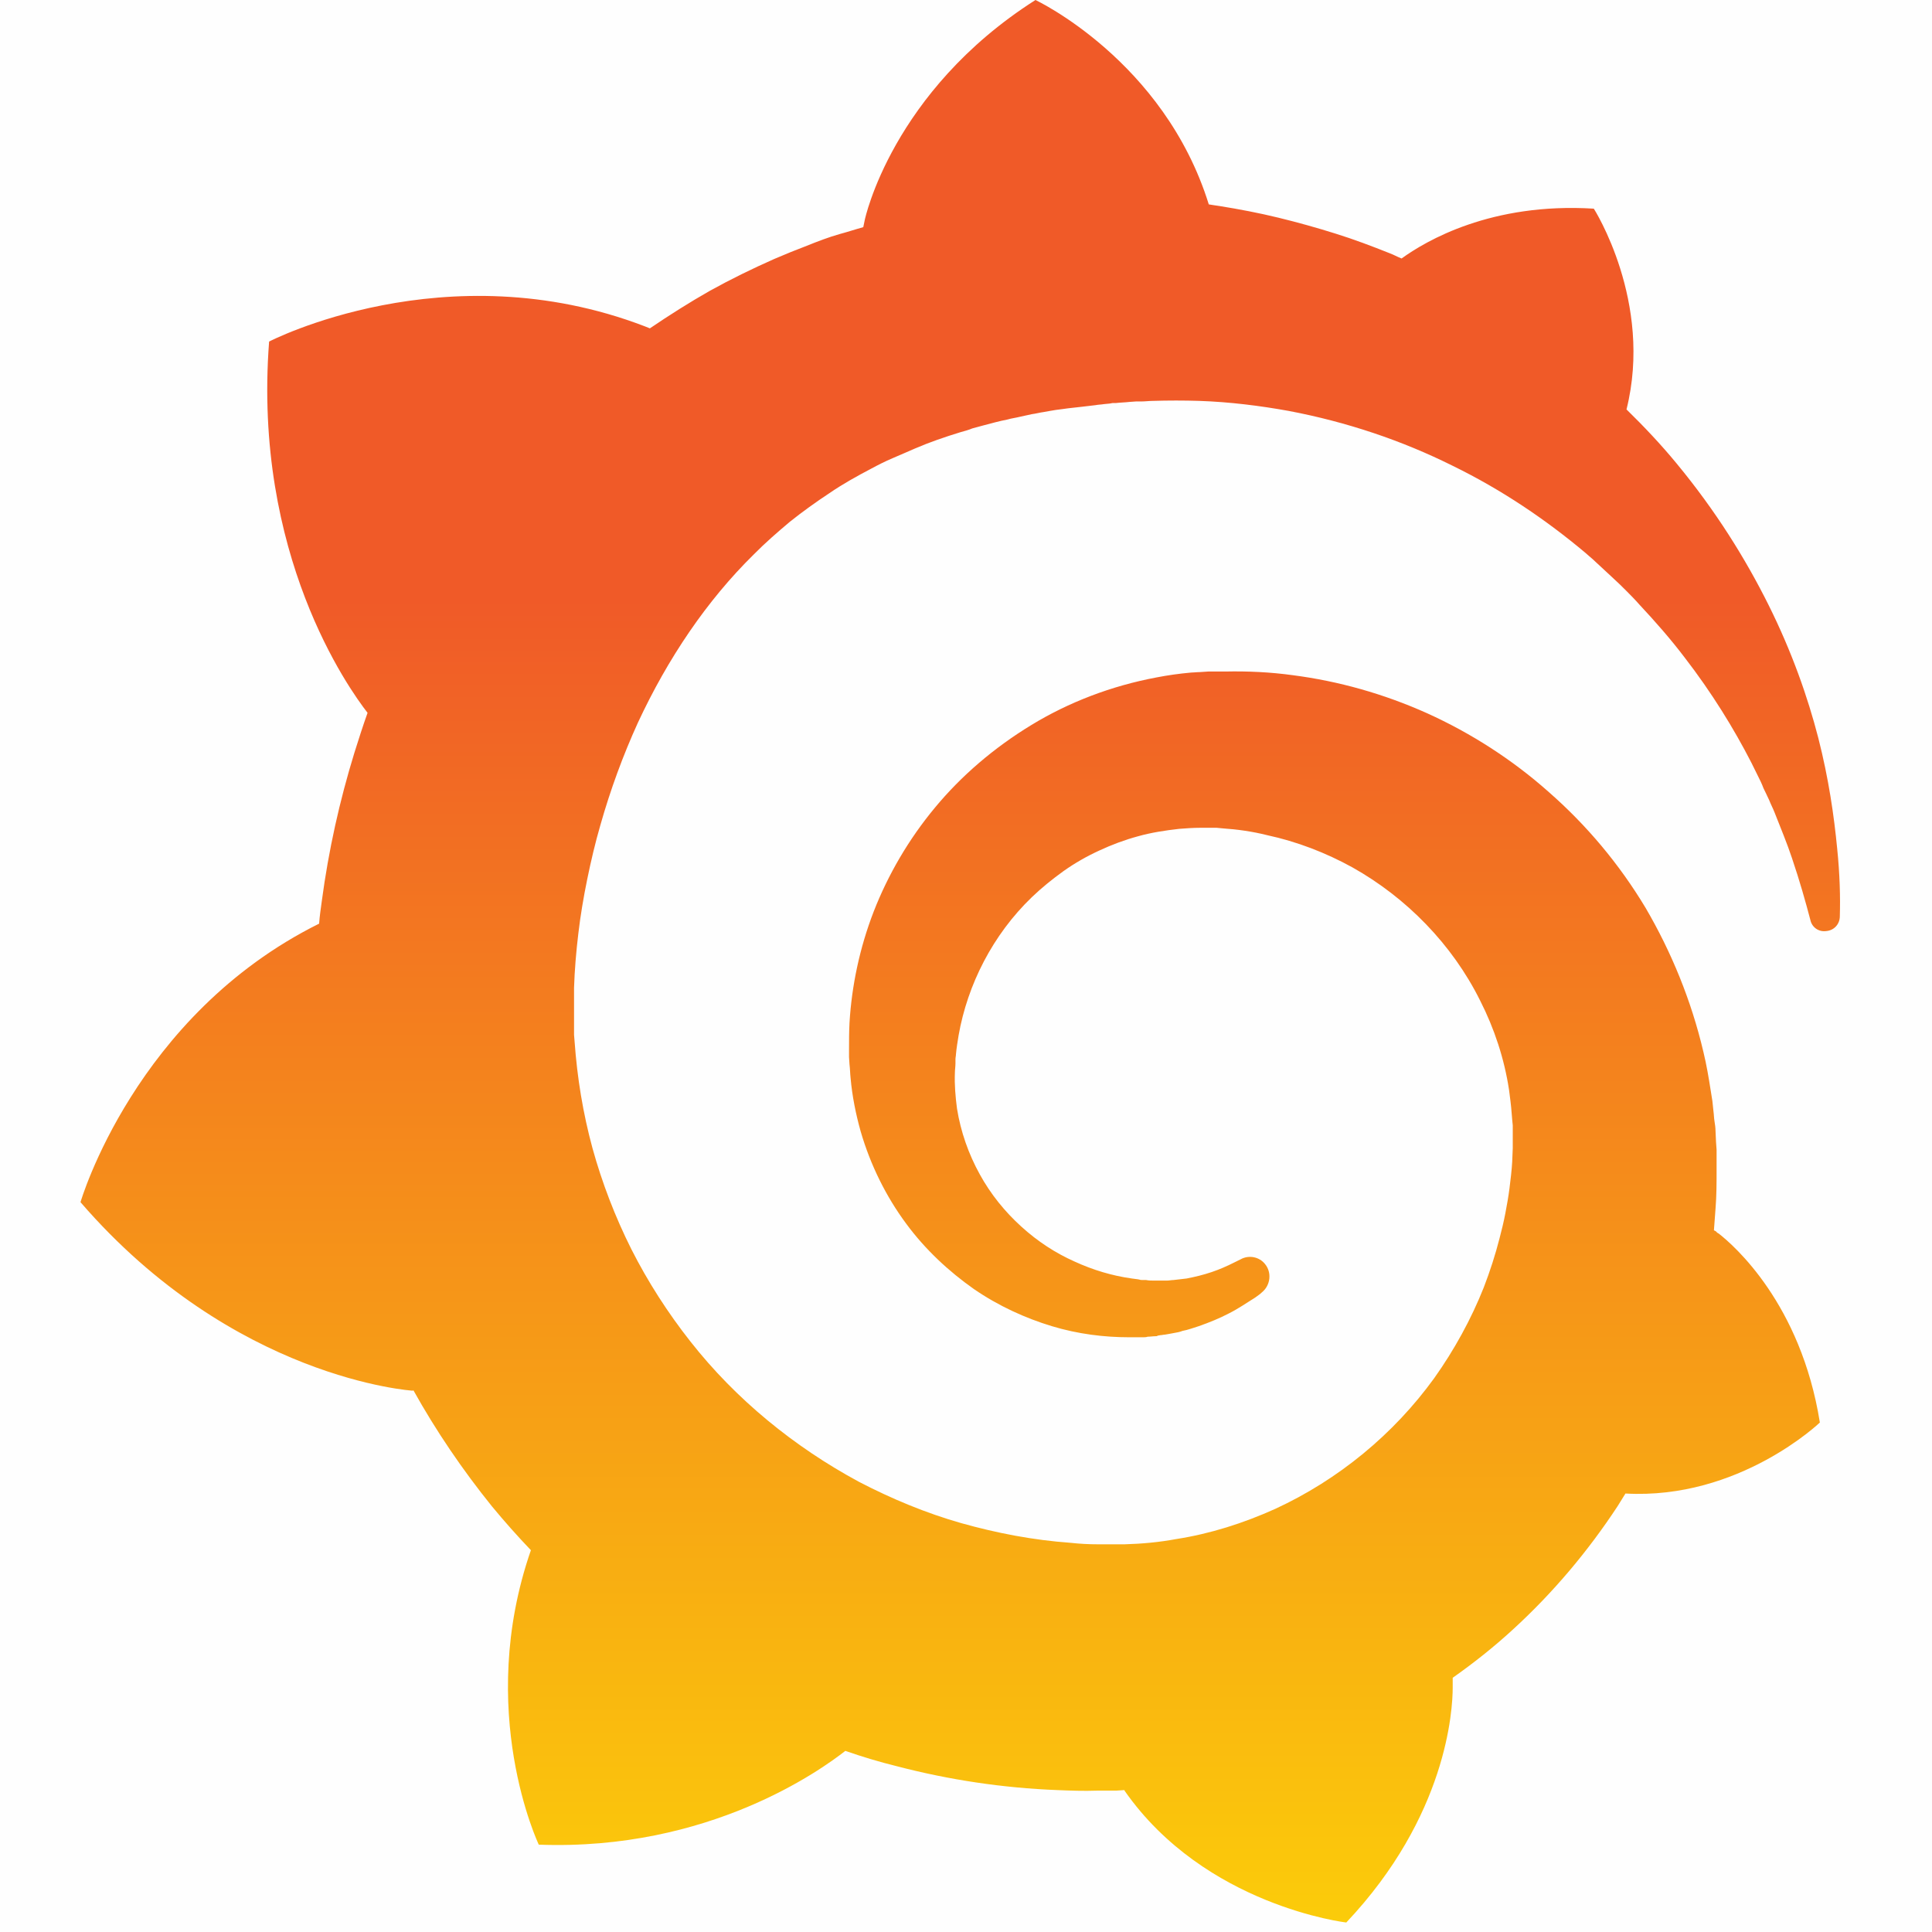
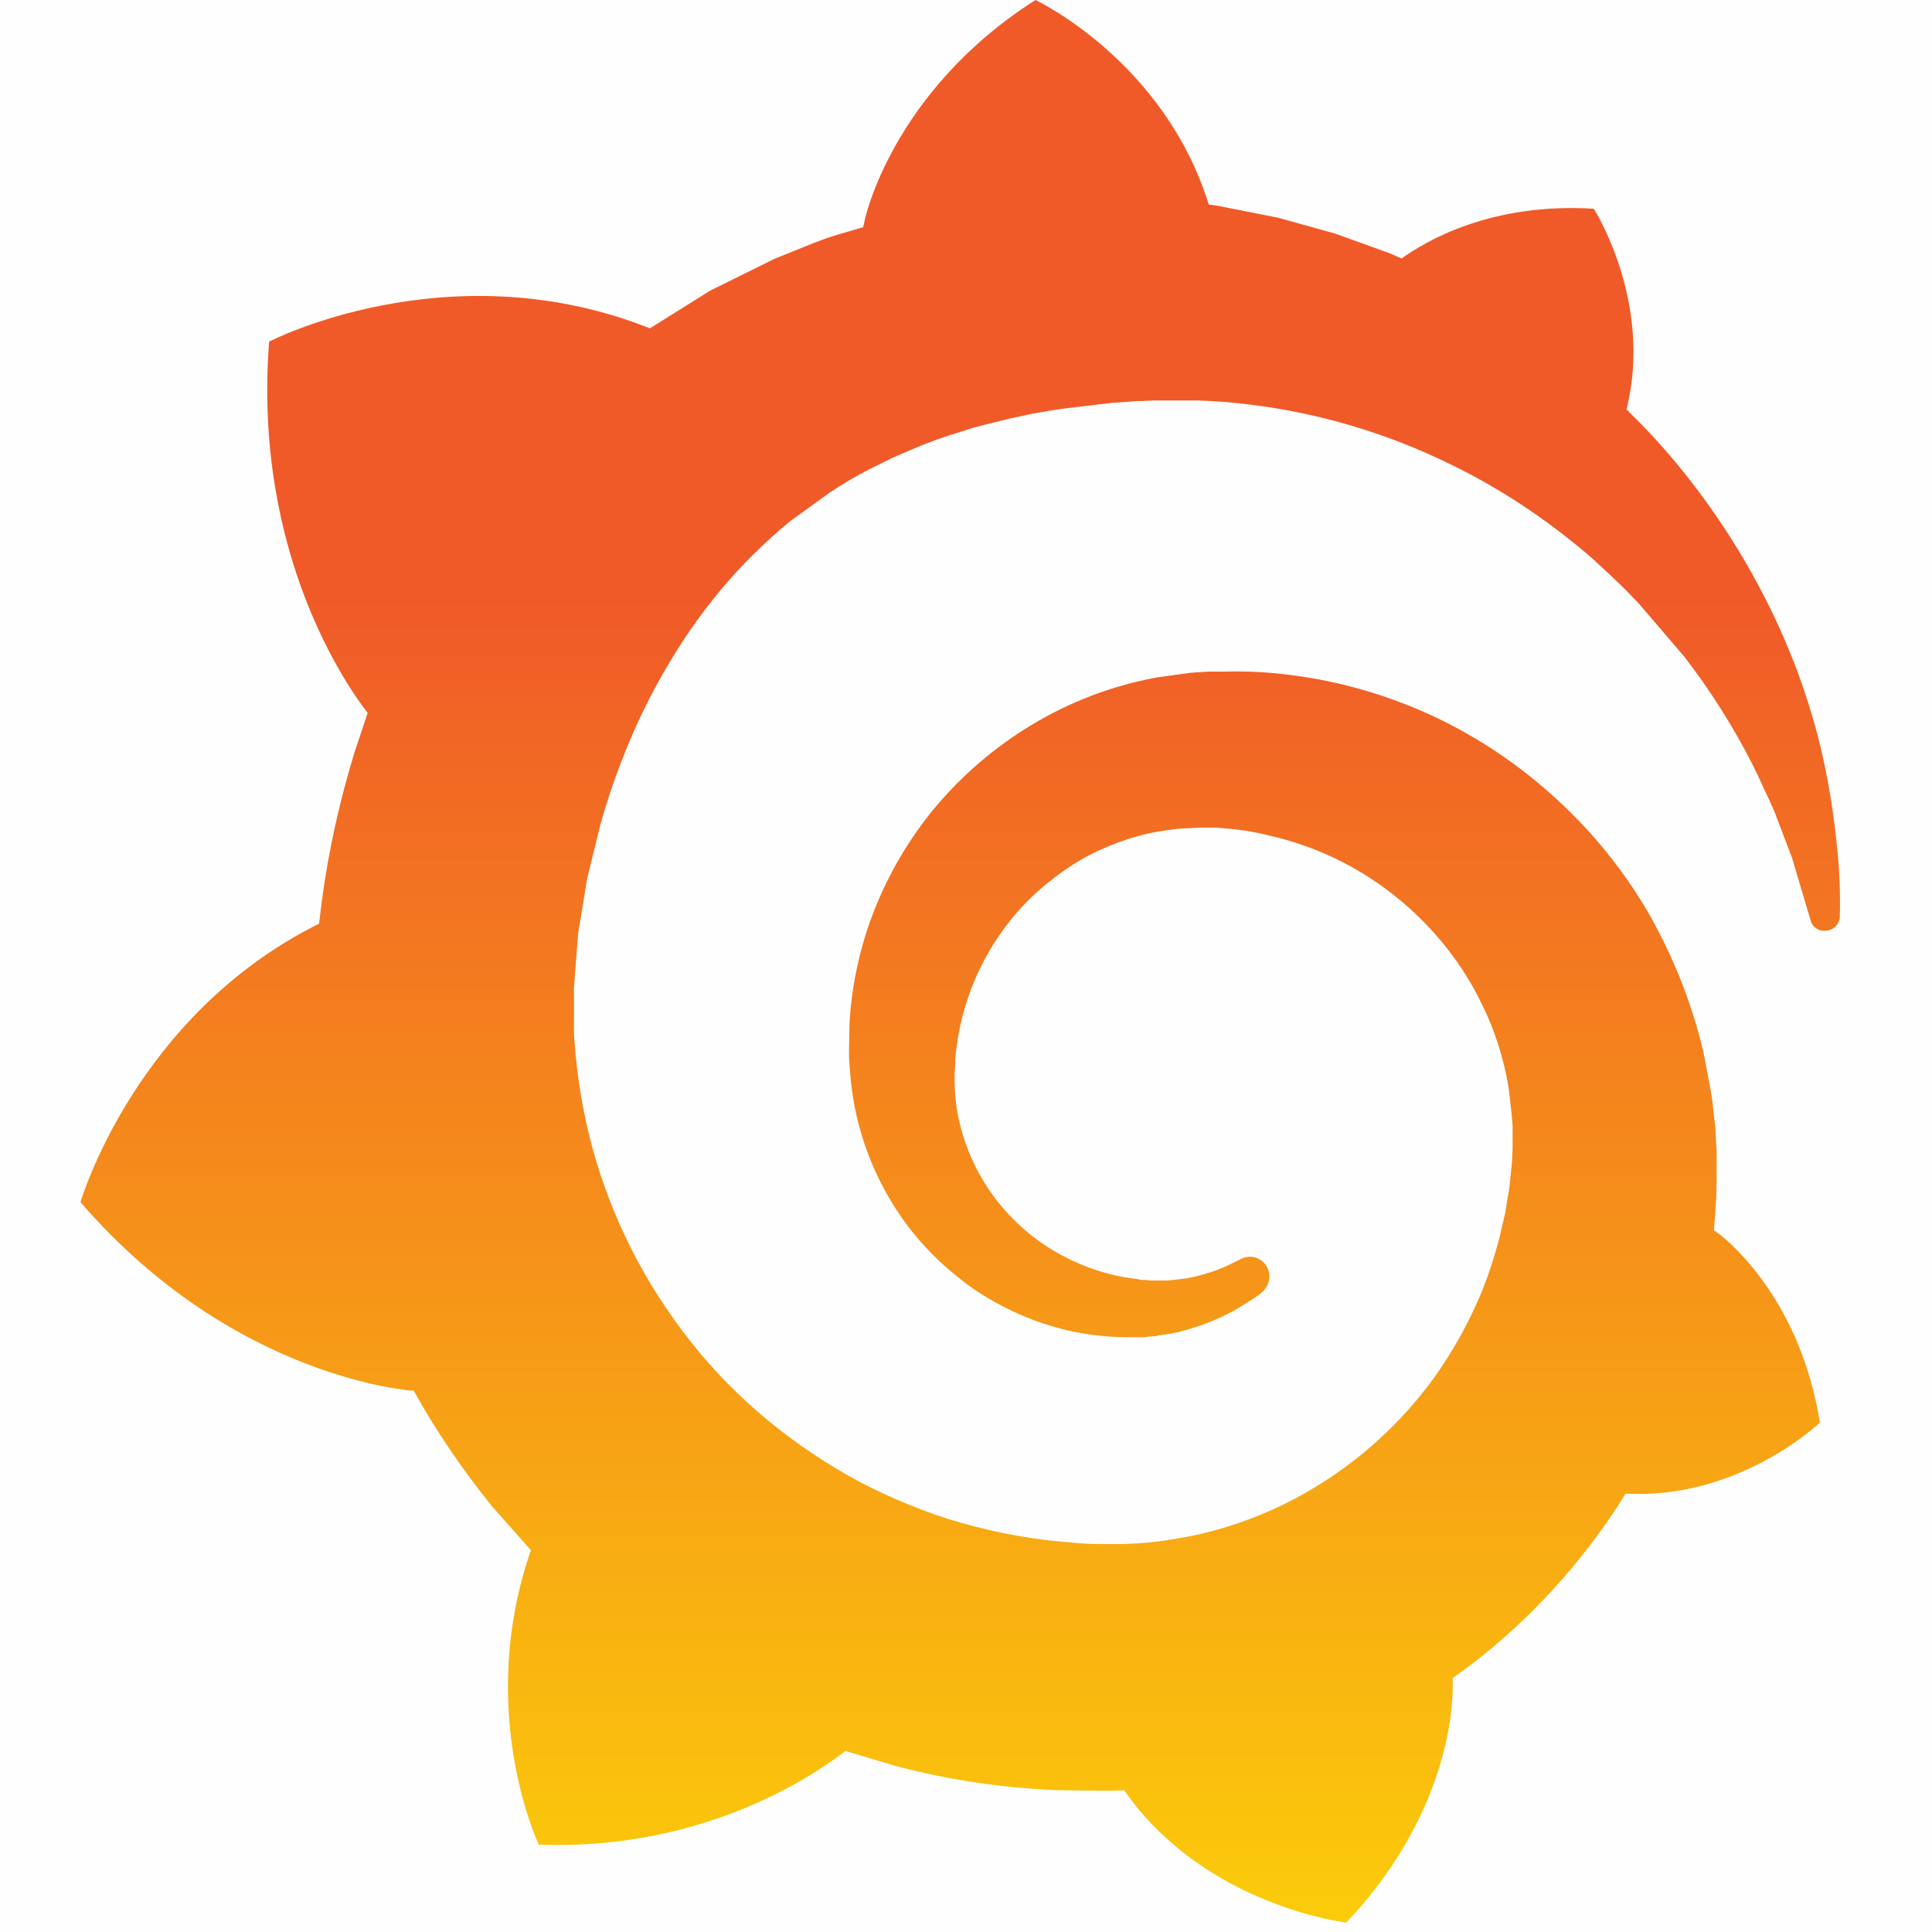
- <svg xmlns="http://www.w3.org/2000/svg" width="24" height="24" viewBox="0 0 24 24" fill="none">
-   <rect width="24" height="24" fill="#C4C4C4" fill-opacity="0.01" />
-   <path d="M22.822 10.54C22.783 10.138 22.718 9.678 22.587 9.165C22.456 8.658 22.26 8.099 21.972 7.52C21.684 6.941 21.311 6.342 20.827 5.757C20.637 5.526 20.427 5.303 20.205 5.086C20.539 3.75 19.799 2.592 19.799 2.592C18.523 2.513 17.712 2.993 17.411 3.211C17.359 3.191 17.313 3.164 17.261 3.145C17.045 3.059 16.822 2.974 16.587 2.901C16.358 2.829 16.122 2.763 15.88 2.704C15.638 2.645 15.396 2.599 15.147 2.559C15.101 2.553 15.062 2.546 15.016 2.539C14.46 0.75 12.863 0 12.863 0C11.077 1.138 10.743 2.73 10.743 2.73C10.743 2.73 10.737 2.763 10.724 2.822C10.625 2.849 10.527 2.882 10.429 2.908C10.292 2.947 10.154 3 10.023 3.053C9.886 3.105 9.755 3.158 9.618 3.217C9.349 3.336 9.081 3.467 8.819 3.612C8.564 3.757 8.316 3.914 8.073 4.079C8.041 4.066 8.008 4.053 8.008 4.053C5.535 3.105 3.343 4.243 3.343 4.243C3.14 6.888 4.331 8.553 4.566 8.855C4.507 9.02 4.455 9.184 4.403 9.349C4.219 9.947 4.082 10.559 3.997 11.197C3.984 11.29 3.971 11.382 3.964 11.474C1.674 12.612 1 14.934 1 14.934C2.904 17.138 5.129 17.276 5.129 17.276L5.135 17.27C5.417 17.776 5.744 18.257 6.11 18.711C6.267 18.901 6.425 19.079 6.595 19.257C5.901 21.257 6.693 22.915 6.693 22.915C8.813 22.994 10.207 21.98 10.501 21.75C10.71 21.823 10.926 21.888 11.142 21.941C11.797 22.112 12.464 22.211 13.132 22.237C13.295 22.244 13.465 22.25 13.629 22.244H13.707H13.76H13.864L13.969 22.237V22.244C14.97 23.678 16.724 23.882 16.724 23.882C17.974 22.559 18.046 21.244 18.046 20.961C18.046 20.961 18.046 20.954 18.046 20.941C18.046 20.915 18.046 20.901 18.046 20.901C18.046 20.882 18.046 20.862 18.046 20.842C18.307 20.658 18.556 20.461 18.792 20.244C19.289 19.79 19.727 19.27 20.094 18.711C20.127 18.658 20.159 18.605 20.192 18.553C21.605 18.632 22.607 17.671 22.607 17.671C22.371 16.191 21.533 15.467 21.357 15.329C21.357 15.329 21.35 15.322 21.337 15.316C21.324 15.309 21.324 15.303 21.324 15.303C21.317 15.296 21.304 15.29 21.291 15.283C21.298 15.191 21.304 15.105 21.311 15.013C21.324 14.855 21.324 14.691 21.324 14.533V14.415V14.355V14.322C21.324 14.283 21.324 14.296 21.324 14.283L21.317 14.184L21.311 14.053C21.311 14.007 21.304 13.967 21.298 13.928C21.291 13.888 21.291 13.842 21.285 13.803L21.272 13.678L21.252 13.553C21.226 13.388 21.2 13.23 21.16 13.066C21.01 12.428 20.761 11.822 20.441 11.276C20.113 10.73 19.708 10.25 19.243 9.842C18.785 9.434 18.268 9.105 17.732 8.862C17.189 8.618 16.626 8.461 16.063 8.388C15.782 8.349 15.5 8.336 15.219 8.342H15.114H15.088C15.082 8.342 15.049 8.342 15.055 8.342H15.009L14.905 8.349C14.866 8.349 14.826 8.355 14.794 8.355C14.65 8.368 14.506 8.388 14.368 8.415C13.806 8.52 13.275 8.724 12.811 9.007C12.346 9.29 11.941 9.638 11.614 10.033C11.286 10.428 11.031 10.868 10.854 11.322C10.678 11.776 10.58 12.25 10.553 12.704C10.547 12.816 10.547 12.934 10.547 13.046C10.547 13.072 10.547 13.105 10.547 13.132L10.553 13.224C10.56 13.276 10.56 13.336 10.566 13.388C10.586 13.618 10.632 13.842 10.691 14.053C10.815 14.48 11.011 14.868 11.254 15.197C11.496 15.526 11.79 15.796 12.098 16.013C12.405 16.224 12.739 16.375 13.066 16.474C13.393 16.573 13.72 16.612 14.028 16.612C14.067 16.612 14.107 16.612 14.139 16.612C14.159 16.612 14.178 16.612 14.198 16.612C14.218 16.612 14.237 16.612 14.257 16.605C14.29 16.605 14.322 16.599 14.355 16.599C14.362 16.599 14.375 16.599 14.381 16.592L14.414 16.586C14.434 16.586 14.453 16.579 14.473 16.579C14.512 16.573 14.545 16.566 14.584 16.559C14.623 16.553 14.656 16.546 14.689 16.533C14.761 16.52 14.826 16.494 14.892 16.474C15.023 16.428 15.153 16.375 15.265 16.316C15.383 16.257 15.487 16.184 15.592 16.119C15.618 16.099 15.651 16.079 15.677 16.053C15.782 15.967 15.801 15.809 15.716 15.704C15.644 15.612 15.513 15.586 15.409 15.645C15.383 15.658 15.356 15.671 15.33 15.684C15.239 15.73 15.147 15.77 15.049 15.803C14.951 15.836 14.846 15.862 14.741 15.882C14.689 15.888 14.637 15.895 14.578 15.901C14.552 15.901 14.525 15.908 14.493 15.908C14.466 15.908 14.434 15.908 14.414 15.908C14.388 15.908 14.362 15.908 14.336 15.908C14.303 15.908 14.27 15.908 14.237 15.901C14.237 15.901 14.218 15.901 14.231 15.901H14.218H14.198C14.185 15.901 14.165 15.901 14.152 15.895C14.12 15.888 14.094 15.888 14.061 15.882C13.819 15.849 13.576 15.776 13.348 15.671C13.112 15.566 12.889 15.421 12.687 15.237C12.484 15.053 12.307 14.836 12.17 14.586C12.032 14.336 11.934 14.059 11.888 13.77C11.869 13.625 11.856 13.474 11.862 13.329C11.862 13.29 11.869 13.25 11.869 13.211C11.869 13.224 11.869 13.204 11.869 13.204V13.191V13.158C11.869 13.138 11.875 13.118 11.875 13.099C11.882 13.02 11.895 12.941 11.908 12.862C12.019 12.23 12.333 11.612 12.818 11.145C12.942 11.026 13.073 10.921 13.21 10.822C13.348 10.724 13.498 10.638 13.655 10.566C13.812 10.493 13.969 10.434 14.139 10.388C14.303 10.342 14.473 10.316 14.65 10.296C14.735 10.29 14.82 10.283 14.911 10.283C14.938 10.283 14.951 10.283 14.97 10.283H15.042H15.088C15.108 10.283 15.088 10.283 15.095 10.283H15.114L15.186 10.29C15.376 10.303 15.559 10.329 15.742 10.375C16.109 10.454 16.469 10.592 16.802 10.776C17.47 11.151 18.039 11.73 18.386 12.428C18.563 12.776 18.687 13.151 18.746 13.54C18.759 13.638 18.772 13.737 18.779 13.836L18.785 13.908L18.792 13.98C18.792 14.007 18.792 14.033 18.792 14.053C18.792 14.079 18.792 14.105 18.792 14.125V14.191V14.263C18.792 14.309 18.785 14.388 18.785 14.434C18.779 14.54 18.765 14.651 18.752 14.757C18.739 14.862 18.72 14.967 18.7 15.072C18.68 15.178 18.654 15.283 18.628 15.382C18.576 15.586 18.51 15.79 18.432 15.993C18.275 16.388 18.065 16.77 17.817 17.119C17.313 17.816 16.626 18.382 15.841 18.744C15.448 18.921 15.036 19.053 14.61 19.119C14.401 19.158 14.185 19.178 13.969 19.184H13.93H13.897H13.825H13.72H13.668C13.694 19.184 13.662 19.184 13.662 19.184H13.642C13.524 19.184 13.413 19.178 13.295 19.165C12.837 19.132 12.386 19.046 11.941 18.921C11.502 18.796 11.077 18.619 10.671 18.408C9.866 17.974 9.14 17.382 8.577 16.665C8.296 16.309 8.047 15.921 7.844 15.52C7.642 15.118 7.478 14.691 7.36 14.263C7.242 13.829 7.17 13.388 7.138 12.941L7.131 12.855V12.836V12.816V12.776V12.704V12.684V12.658V12.605V12.5V12.48C7.131 12.48 7.131 12.487 7.131 12.474V12.434C7.131 12.382 7.131 12.322 7.131 12.27C7.138 12.053 7.157 11.822 7.184 11.599C7.21 11.375 7.249 11.145 7.295 10.921C7.341 10.697 7.393 10.474 7.458 10.25C7.583 9.809 7.74 9.382 7.923 8.98C8.296 8.178 8.78 7.461 9.363 6.888C9.506 6.743 9.657 6.612 9.814 6.48C9.971 6.355 10.135 6.237 10.305 6.125C10.468 6.013 10.645 5.915 10.822 5.822C10.907 5.776 10.998 5.73 11.09 5.691C11.136 5.671 11.182 5.651 11.227 5.632C11.273 5.612 11.319 5.592 11.365 5.572C11.548 5.493 11.738 5.428 11.934 5.368C11.98 5.355 12.032 5.342 12.078 5.322C12.124 5.309 12.176 5.296 12.222 5.283C12.32 5.257 12.418 5.23 12.517 5.211C12.562 5.197 12.615 5.191 12.667 5.178C12.719 5.165 12.765 5.158 12.818 5.145C12.87 5.138 12.916 5.125 12.968 5.118L13.04 5.105L13.118 5.092C13.171 5.086 13.217 5.079 13.269 5.072C13.328 5.066 13.38 5.059 13.439 5.053C13.485 5.046 13.563 5.04 13.609 5.033C13.642 5.026 13.681 5.026 13.714 5.02L13.786 5.013L13.819 5.007H13.858C13.917 5 13.969 5 14.028 4.993L14.113 4.987C14.113 4.987 14.146 4.987 14.12 4.987H14.139H14.178C14.224 4.987 14.277 4.98 14.322 4.98C14.512 4.974 14.709 4.974 14.898 4.98C15.278 4.993 15.651 5.04 16.011 5.105C16.737 5.243 17.418 5.474 18.039 5.783C18.661 6.086 19.21 6.461 19.695 6.868C19.727 6.895 19.753 6.921 19.786 6.947C19.812 6.974 19.845 7 19.871 7.026C19.93 7.079 19.983 7.132 20.041 7.184C20.1 7.237 20.153 7.29 20.205 7.342C20.257 7.395 20.31 7.447 20.362 7.507C20.565 7.724 20.755 7.941 20.925 8.165C21.265 8.605 21.54 9.053 21.756 9.474C21.769 9.5 21.782 9.526 21.795 9.553C21.808 9.579 21.821 9.605 21.834 9.632C21.86 9.684 21.887 9.737 21.906 9.79C21.933 9.842 21.952 9.888 21.978 9.941C21.998 9.993 22.024 10.04 22.044 10.092C22.122 10.29 22.201 10.48 22.26 10.658C22.358 10.947 22.43 11.204 22.489 11.428C22.508 11.52 22.593 11.579 22.685 11.566C22.783 11.559 22.855 11.48 22.855 11.382C22.862 11.145 22.855 10.862 22.822 10.54Z" fill="url(#paint0_linear)" />
+ <svg xmlns="http://www.w3.org/2000/svg" width="24" height="24" fill="none">
+   <path fill="#c4c4c4" fill-opacity=".01" d="M0 0h24v24H0z" />
+   <path d="M22.822 10.54c-.039-.401-.105-.862-.235-1.375-.131-.507-.327-1.066-.615-1.645s-.661-1.178-1.145-1.763c-.19-.23-.399-.454-.622-.671.334-1.336-.406-2.493-.406-2.493-1.276-.079-2.087.401-2.388.618-.052-.02-.098-.046-.151-.066l-.674-.243-.707-.197-.733-.145-.131-.02C14.46.75 12.863 0 12.863 0c-1.786 1.138-2.12 2.73-2.12 2.73l-.02.092-.294.086c-.137.039-.275.092-.406.145l-.406.164-.798.395-.746.467-.065-.026c-2.473-.947-4.665.191-4.665.191-.203 2.645.988 4.309 1.224 4.612l-.164.493c-.183.599-.321 1.211-.406 1.849l-.033.276C1.674 12.612 1 14.934 1 14.934c1.904 2.204 4.129 2.342 4.129 2.342l.007-.006c.281.507.609.987.975 1.441l.484.546c-.694 2 .098 3.658.098 3.658 2.12.079 3.514-.934 3.808-1.164l.641.191a9.32 9.32 0 0 0 1.989.296l.497.007h.079.052.105l.105-.007v.007c1.001 1.434 2.755 1.638 2.755 1.638 1.25-1.322 1.322-2.638 1.322-2.921v-.059-.059a7.27 7.27 0 0 0 .746-.599c.497-.454.936-.974 1.302-1.533l.098-.158c1.413.079 2.415-.882 2.415-.882-.236-1.48-1.073-2.204-1.25-2.342 0 0-.007-.007-.02-.013-.02-.02-.033-.026-.046-.033l.02-.27c.013-.158.013-.322.013-.48v-.118-.059-.033-.04l-.007-.099-.006-.132c0-.046-.007-.085-.013-.125s-.006-.085-.013-.125l-.013-.125-.02-.125-.092-.487a6.49 6.49 0 0 0-.72-1.789c-.327-.546-.733-1.026-1.197-1.434a6.02 6.02 0 0 0-1.512-.98c-.543-.243-1.106-.401-1.669-.474a5.19 5.19 0 0 0-.844-.046h-.105-.026-.033-.046l-.105.007c-.039 0-.079.007-.111.007l-.425.059a4.64 4.64 0 0 0-1.557.592 4.79 4.79 0 0 0-1.197 1.026 4.7 4.7 0 0 0-.759 1.29 4.56 4.56 0 0 0-.301 1.382l-.006.342v.085l.006.092.013.164a3.62 3.62 0 0 0 .124.664 3.66 3.66 0 0 0 .563 1.145c.242.329.537.599.844.816.308.21.641.362.968.46s.654.138.962.138h.111.059c.02 0 .039 0 .059-.007.033 0 .066-.007.098-.007.007 0 .02 0 .026-.007l.033-.006c.02 0 .039-.007.059-.007l.111-.02a.48.48 0 0 0 .105-.026c.072-.013.137-.04.203-.059.131-.046.262-.099.373-.158.118-.059.223-.132.327-.197.026-.02.059-.039.085-.066.105-.086.124-.244.039-.349a.24.24 0 0 0-.308-.059l-.079.039c-.092.046-.183.086-.281.118a2.35 2.35 0 0 1-.307.079l-.164.02c-.026 0-.052.007-.085.007h-.079-.079c-.033 0-.066 0-.098-.007h-.02-.02c-.013 0-.033 0-.046-.007-.033-.007-.059-.007-.092-.013-.242-.033-.484-.105-.713-.21a2.5 2.5 0 0 1-.661-.434 2.52 2.52 0 0 1-.517-.651c-.137-.25-.236-.526-.281-.816a2.5 2.5 0 0 1-.026-.441c0-.04.007-.079.007-.119v-.02-.033c0-.02.006-.04.006-.059.007-.079.02-.158.033-.237.111-.632.425-1.25.91-1.717.124-.118.255-.224.393-.322a2.7 2.7 0 0 1 .445-.257c.157-.072.314-.132.484-.178.163-.046.334-.072.51-.092l.262-.013h.059.072.046.026l.072.007c.19.013.373.039.556.085a3.91 3.91 0 0 1 1.06.401c.668.375 1.237.954 1.584 1.651a3.69 3.69 0 0 1 .36 1.112l.033.296.006.072.007.072v.072.072.066.072l-.007.171-.033.322-.052.316-.072.309a5.54 5.54 0 0 1-.196.612 5.37 5.37 0 0 1-.615 1.125c-.504.697-1.191 1.263-1.976 1.625-.393.178-.805.309-1.23.375-.209.039-.425.059-.641.066h-.039-.033-.072-.105-.052c.026 0-.007 0-.007 0h-.02c-.118 0-.229-.007-.347-.02-.458-.033-.91-.118-1.354-.243-.438-.125-.864-.303-1.269-.513-.805-.434-1.531-1.026-2.094-1.743a6.79 6.79 0 0 1-.733-1.145c-.203-.401-.366-.829-.484-1.257a6.98 6.98 0 0 1-.222-1.322l-.007-.085v-.02-.02-.039-.072-.02-.026-.053-.105-.02-.046-.165l.052-.671.111-.678.164-.671a8.86 8.86 0 0 1 .465-1.27c.373-.803.857-1.52 1.44-2.092a6.66 6.66 0 0 1 .451-.408l.491-.355a5.07 5.07 0 0 1 .517-.303l.268-.132.137-.059.137-.059a5.31 5.31 0 0 1 .569-.204l.144-.046.144-.039.295-.072c.046-.013.098-.02.15-.033l.151-.033.15-.026.072-.013.079-.013.151-.02.17-.02.17-.02c.033-.007.072-.007.105-.013l.072-.007.033-.007h.039l.17-.013.085-.007h.007.02.039l.144-.007h.576c.379.013.752.059 1.112.125a7.84 7.84 0 0 1 2.029.678c.622.303 1.171.678 1.656 1.086l.092.079.085.079.17.158.163.158.157.164.563.658a8.49 8.49 0 0 1 .831 1.309l.039.079.039.079.072.158.072.151c.02.053.046.099.066.151l.216.566.229.77c.02.092.105.151.196.138.098-.007.17-.085.17-.184a6.55 6.55 0 0 0-.033-.842z" fill="url(#A)" />
  <defs>
-     <linearGradient id="paint0_linear" x1="11.928" y1="29.243" x2="11.928" y2="7.437" gradientUnits="userSpaceOnUse">
-       <stop stop-color="#FFF100" />
-       <stop offset="1" stop-color="#F05A28" />
+     <linearGradient id="A" x1="11.928" y1="29.243" x2="11.928" y2="7.437" gradientUnits="userSpaceOnUse">
+       <stop stop-color="#fff100" />
+       <stop offset="1" stop-color="#f05a28" />
    </linearGradient>
  </defs>
</svg>
